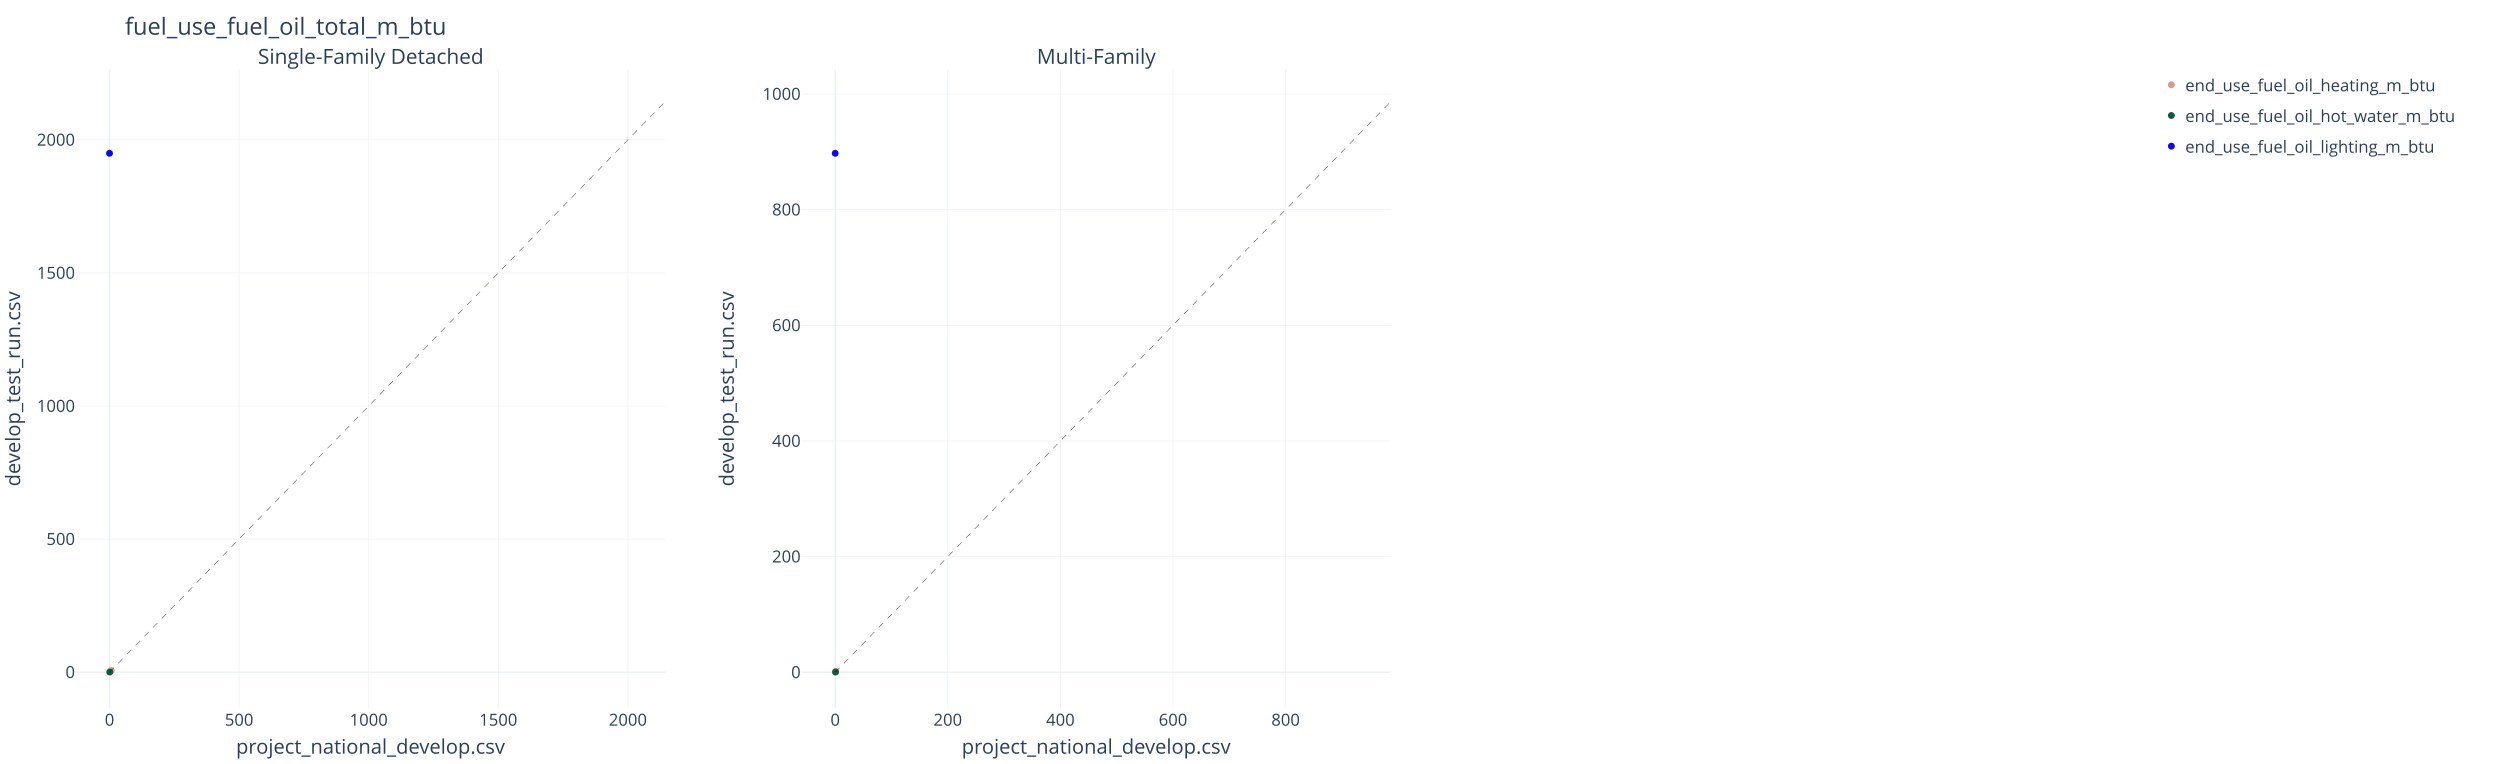
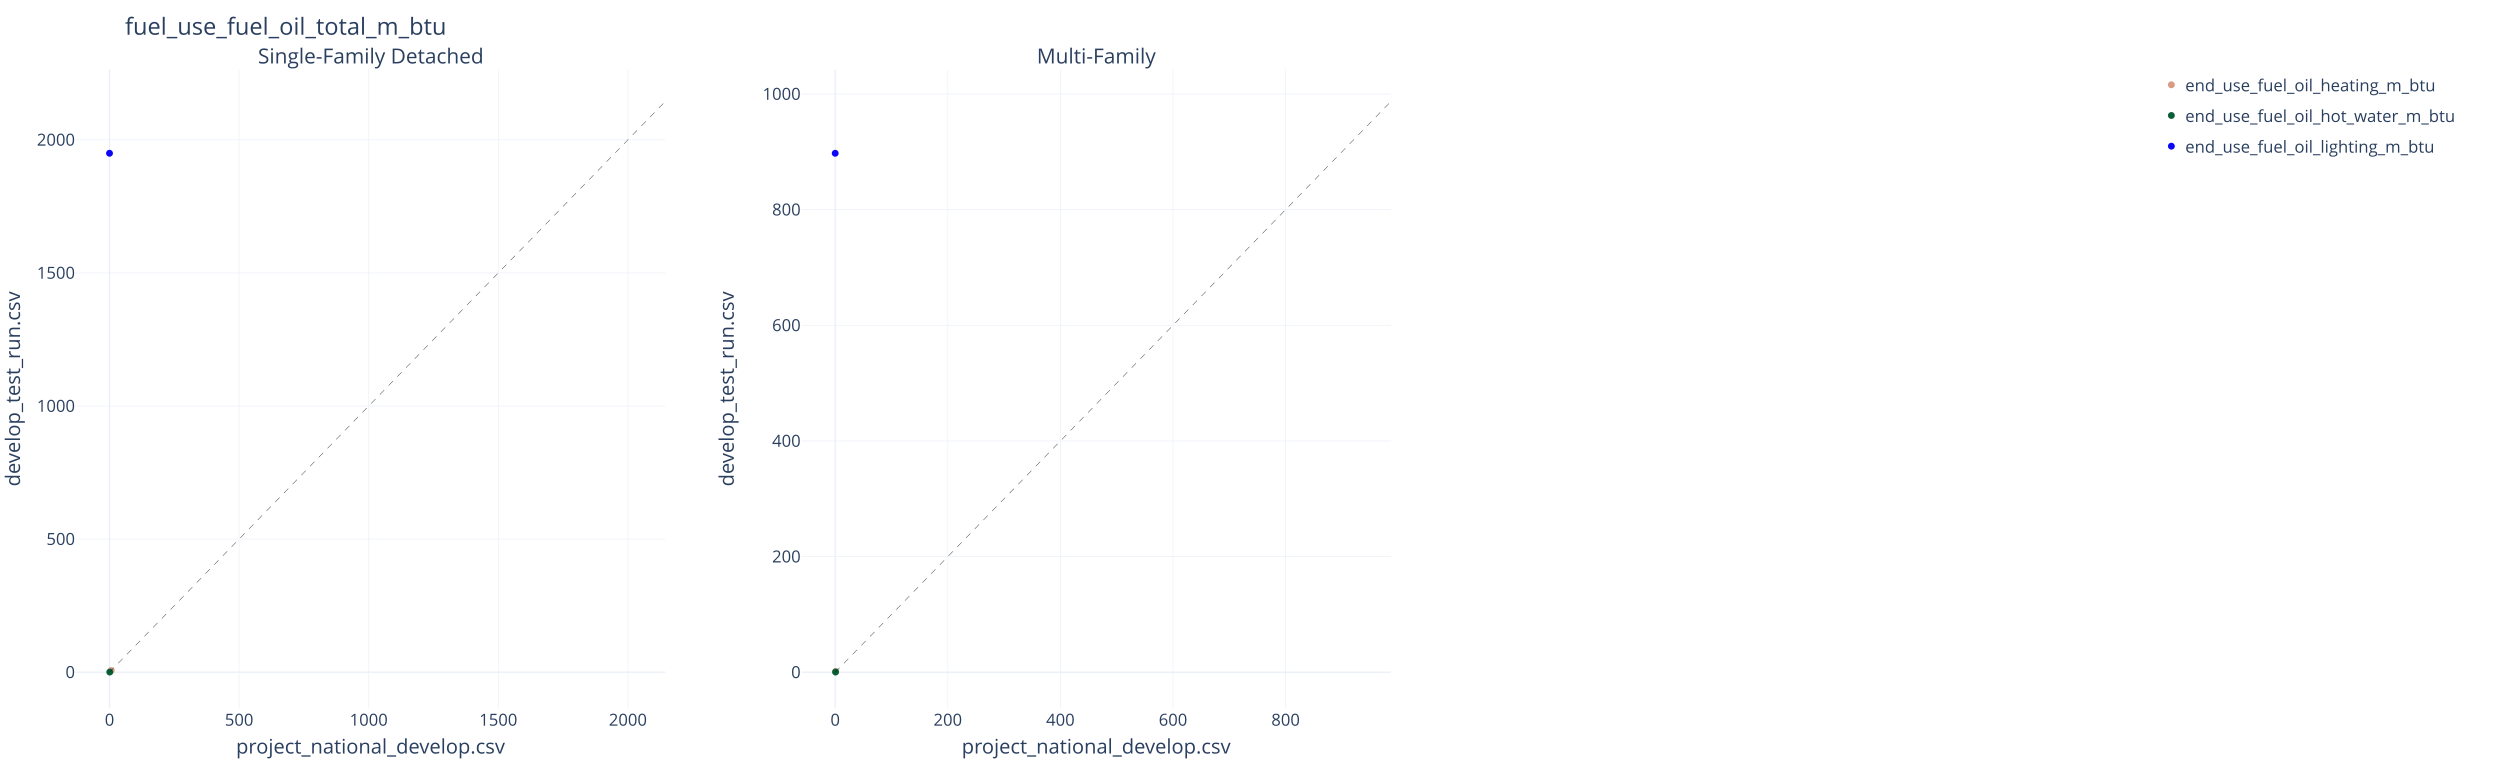
<svg xmlns="http://www.w3.org/2000/svg" class="main-svg" width="3600" height="1100" style="" viewBox="0 0 3600 1100">
  <rect x="0" y="0" width="3600" height="1100" style="fill: rgb(255, 255, 255); fill-opacity: 1;" />
-   <defs id="defs-47774c">
+   <defs id="defs-24ae81">
    <g class="clips">
-       <clipPath id="clip47774cxyplot" class="plotclip">
+       <clipPath id="clip24ae81xyplot" class="plotclip">
        <rect width="849.044" height="920" />
      </clipPath>
-       <clipPath id="clip47774cx2y2plot" class="plotclip">
+       <clipPath id="clip24ae81x2y2plot" class="plotclip">
        <rect width="849.044" height="920" />
      </clipPath>
-       <clipPath class="axesclip" id="clip47774cx">
+       <clipPath class="axesclip" id="clip24ae81x">
        <rect x="109" y="0" width="849.044" height="1100" />
      </clipPath>
-       <clipPath class="axesclip" id="clip47774cy">
+       <clipPath class="axesclip" id="clip24ae81y">
        <rect x="0" y="100" width="3600" height="920" />
      </clipPath>
-       <clipPath class="axesclip" id="clip47774cxy">
+       <clipPath class="axesclip" id="clip24ae81xy">
        <rect x="109" y="100" width="849.044" height="920" />
      </clipPath>
-       <clipPath class="axesclip" id="clip47774cy2">
+       <clipPath class="axesclip" id="clip24ae81y2">
        <rect x="0" y="100" width="3600" height="920" />
      </clipPath>
-       <clipPath class="axesclip" id="clip47774cxy2">
+       <clipPath class="axesclip" id="clip24ae81xy2">
        <rect x="109" y="100" width="849.044" height="920" />
      </clipPath>
-       <clipPath class="axesclip" id="clip47774cx2">
+       <clipPath class="axesclip" id="clip24ae81x2">
        <rect x="1153.978" y="0" width="849.044" height="1100" />
      </clipPath>
-       <clipPath class="axesclip" id="clip47774cx2y">
+       <clipPath class="axesclip" id="clip24ae81x2y">
        <rect x="1153.978" y="100" width="849.044" height="920" />
      </clipPath>
-       <clipPath class="axesclip" id="clip47774cx2y2">
+       <clipPath class="axesclip" id="clip24ae81x2y2">
        <rect x="1153.978" y="100" width="849.044" height="920" />
      </clipPath>
    </g>
    <g class="gradients" />
  </defs>
  <g class="bglayer" />
  <g class="layer-below">
    <g class="imagelayer" />
    <g class="shapelayer" />
  </g>
  <g class="cartesianlayer">
    <g class="subplot xy">
      <g class="layer-subplot">
        <g class="shapelayer" />
        <g class="imagelayer" />
      </g>
      <g class="gridlayer">
        <g class="x">
          <path class="xgrid crisp" transform="translate(344.32,0)" d="M0,100v920" style="stroke: rgb(235, 240, 248); stroke-opacity: 1; stroke-width: 1px;" />
          <path class="xgrid crisp" transform="translate(530.93,0)" d="M0,100v920" style="stroke: rgb(235, 240, 248); stroke-opacity: 1; stroke-width: 1px;" />
          <path class="xgrid crisp" transform="translate(717.55,0)" d="M0,100v920" style="stroke: rgb(235, 240, 248); stroke-opacity: 1; stroke-width: 1px;" />
          <path class="xgrid crisp" transform="translate(904.16,0)" d="M0,100v920" style="stroke: rgb(235, 240, 248); stroke-opacity: 1; stroke-width: 1px;" />
        </g>
        <g class="y">
          <path class="ygrid crisp" transform="translate(0,776.29)" d="M109,0h849.044" style="stroke: rgb(235, 240, 248); stroke-opacity: 1; stroke-width: 1px;" />
          <path class="ygrid crisp" transform="translate(0,584.64)" d="M109,0h849.044" style="stroke: rgb(235, 240, 248); stroke-opacity: 1; stroke-width: 1px;" />
          <path class="ygrid crisp" transform="translate(0,392.99)" d="M109,0h849.044" style="stroke: rgb(235, 240, 248); stroke-opacity: 1; stroke-width: 1px;" />
          <path class="ygrid crisp" transform="translate(0,201.33)" d="M109,0h849.044" style="stroke: rgb(235, 240, 248); stroke-opacity: 1; stroke-width: 1px;" />
        </g>
      </g>
      <g class="zerolinelayer">
        <path class="xzl zl crisp" transform="translate(157.7,0)" d="M0,100v920" style="stroke: rgb(235, 240, 248); stroke-opacity: 1; stroke-width: 2px;" />
        <path class="yzl zl crisp" transform="translate(0,967.95)" d="M109,0h849.044" style="stroke: rgb(235, 240, 248); stroke-opacity: 1; stroke-width: 2px;" />
      </g>
      <path class="xlines-below" />
      <path class="ylines-below" />
      <g class="overlines-below" />
      <g class="xaxislayer-below" />
      <g class="yaxislayer-below" />
      <g class="overaxes-below" />
-       <g class="plot" transform="translate(109,100)" clip-path="url('#clip47774cxyplot')">
+       <g class="plot" transform="translate(109,100)" clip-path="url('#clip24ae81xyplot')">
        <g class="scatterlayer mlayer">
-           <g class="trace scatter tracebf2a83" style="stroke-miterlimit: 2; opacity: 1;">
+           <g class="trace scatter traceefea3f" style="stroke-miterlimit: 2; opacity: 1;">
            <g class="fills" />
            <g class="errorbars" />
            <g class="lines" />
            <g class="points">
              <path class="point" transform="translate(51.13,865.51)" d="M5,0A5,5 0 1,1 0,-5A5,5 0 0,1 5,0Z" style="opacity: 1; stroke-width: 0px; fill: rgb(217, 155, 130); fill-opacity: 1;" />
            </g>
            <g class="text" />
          </g>
-           <g class="trace scatter trace411258" style="stroke-miterlimit: 2; opacity: 1;">
+           <g class="trace scatter trace378727" style="stroke-miterlimit: 2; opacity: 1;">
            <g class="fills" />
            <g class="errorbars" />
            <g class="lines" />
            <g class="points">
              <path class="point" transform="translate(49.07,867.75)" d="M5,0A5,5 0 1,1 0,-5A5,5 0 0,1 5,0Z" style="opacity: 1; stroke-width: 0px; fill: rgb(10, 95, 56); fill-opacity: 1;" />
            </g>
            <g class="text" />
          </g>
-           <g class="trace scatter tracedfe1c9" style="stroke-miterlimit: 2; opacity: 1;">
+           <g class="trace scatter trace54c8b7" style="stroke-miterlimit: 2; opacity: 1;">
            <g class="fills" />
            <g class="errorbars" />
            <g class="lines" />
            <g class="points">
              <path class="point" transform="translate(48.7,120.72)" d="M5,0A5,5 0 1,1 0,-5A5,5 0 0,1 5,0Z" style="opacity: 1; stroke-width: 0px; fill: rgb(12, 6, 247); fill-opacity: 1;" />
            </g>
            <g class="text" />
          </g>
-           <g class="trace scatter tracebd1177" style="stroke-miterlimit: 2; opacity: 1;">
+           <g class="trace scatter trace19ca29" style="stroke-miterlimit: 2; opacity: 1;">
            <g class="fills" />
            <g class="errorbars" />
            <g class="lines">
              <path class="js-line" d="M48.7,867.95L849.04,46" style="vector-effect: non-scaling-stroke; fill: none; stroke: rgb(0, 0, 0); stroke-opacity: 1; stroke-width: 0.5px; opacity: 1; stroke-dasharray: 9px, 9px;" />
            </g>
            <g class="points" />
            <g class="text" />
          </g>
        </g>
      </g>
      <g class="overplot" />
      <path class="xlines-above crisp" style="fill: none;" d="M0,0" />
      <path class="ylines-above crisp" style="fill: none;" d="M0,0" />
      <g class="overlines-above" />
      <g class="xaxislayer-above">
        <g class="xtick">
          <text text-anchor="middle" x="0" y="1045" transform="translate(157.7,0)" style="font-family: 'Open Sans', verdana, arial, sans-serif; font-size: 24px; fill: rgb(42, 63, 95); fill-opacity: 1; white-space: pre;">0</text>
        </g>
        <g class="xtick">
          <text text-anchor="middle" x="0" y="1045" transform="translate(344.32,0)" style="font-family: 'Open Sans', verdana, arial, sans-serif; font-size: 24px; fill: rgb(42, 63, 95); fill-opacity: 1; white-space: pre;">500</text>
        </g>
        <g class="xtick">
          <text text-anchor="middle" x="0" y="1045" transform="translate(530.93,0)" style="font-family: 'Open Sans', verdana, arial, sans-serif; font-size: 24px; fill: rgb(42, 63, 95); fill-opacity: 1; white-space: pre;">1000</text>
        </g>
        <g class="xtick">
          <text text-anchor="middle" x="0" y="1045" transform="translate(717.55,0)" style="font-family: 'Open Sans', verdana, arial, sans-serif; font-size: 24px; fill: rgb(42, 63, 95); fill-opacity: 1; white-space: pre;">1500</text>
        </g>
        <g class="xtick">
          <text text-anchor="middle" x="0" y="1045" transform="translate(904.16,0)" style="font-family: 'Open Sans', verdana, arial, sans-serif; font-size: 24px; fill: rgb(42, 63, 95); fill-opacity: 1; white-space: pre;">2000</text>
        </g>
      </g>
      <g class="yaxislayer-above">
        <g class="ytick">
          <text text-anchor="end" x="108" y="8.4" transform="translate(0,967.95)" style="font-family: 'Open Sans', verdana, arial, sans-serif; font-size: 24px; fill: rgb(42, 63, 95); fill-opacity: 1; white-space: pre;">0</text>
        </g>
        <g class="ytick">
          <text text-anchor="end" x="108" y="8.4" transform="translate(0,776.29)" style="font-family: 'Open Sans', verdana, arial, sans-serif; font-size: 24px; fill: rgb(42, 63, 95); fill-opacity: 1; white-space: pre;">500</text>
        </g>
        <g class="ytick">
          <text text-anchor="end" x="108" y="8.4" transform="translate(0,584.64)" style="font-family: 'Open Sans', verdana, arial, sans-serif; font-size: 24px; fill: rgb(42, 63, 95); fill-opacity: 1; white-space: pre;">1000</text>
        </g>
        <g class="ytick">
          <text text-anchor="end" x="108" y="8.4" transform="translate(0,392.99)" style="font-family: 'Open Sans', verdana, arial, sans-serif; font-size: 24px; fill: rgb(42, 63, 95); fill-opacity: 1; white-space: pre;">1500</text>
        </g>
        <g class="ytick">
          <text text-anchor="end" x="108" y="8.4" transform="translate(0,201.33)" style="font-family: 'Open Sans', verdana, arial, sans-serif; font-size: 24px; fill: rgb(42, 63, 95); fill-opacity: 1; white-space: pre;">2000</text>
        </g>
      </g>
      <g class="overaxes-above" />
    </g>
    <g class="subplot x2y2">
      <g class="layer-subplot">
        <g class="shapelayer" />
        <g class="imagelayer" />
      </g>
      <g class="gridlayer">
        <g class="x2">
          <path class="x2grid crisp" transform="translate(1364.828,0)" d="M0,100v920" style="stroke: rgb(235, 240, 248); stroke-opacity: 1; stroke-width: 1px;" />
          <path class="x2grid crisp" transform="translate(1526.968,0)" d="M0,100v920" style="stroke: rgb(235, 240, 248); stroke-opacity: 1; stroke-width: 1px;" />
          <path class="x2grid crisp" transform="translate(1689.118,0)" d="M0,100v920" style="stroke: rgb(235, 240, 248); stroke-opacity: 1; stroke-width: 1px;" />
          <path class="x2grid crisp" transform="translate(1851.268,0)" d="M0,100v920" style="stroke: rgb(235, 240, 248); stroke-opacity: 1; stroke-width: 1px;" />
        </g>
        <g class="y2">
          <path class="y2grid crisp" transform="translate(0,801.52)" d="M1153.978,0h849.044" style="stroke: rgb(235, 240, 248); stroke-opacity: 1; stroke-width: 1px;" />
          <path class="y2grid crisp" transform="translate(0,634.97)" d="M1153.978,0h849.044" style="stroke: rgb(235, 240, 248); stroke-opacity: 1; stroke-width: 1px;" />
          <path class="y2grid crisp" transform="translate(0,468.42)" d="M1153.978,0h849.044" style="stroke: rgb(235, 240, 248); stroke-opacity: 1; stroke-width: 1px;" />
          <path class="y2grid crisp" transform="translate(0,301.88)" d="M1153.978,0h849.044" style="stroke: rgb(235, 240, 248); stroke-opacity: 1; stroke-width: 1px;" />
          <path class="y2grid crisp" transform="translate(0,135.33)" d="M1153.978,0h849.044" style="stroke: rgb(235, 240, 248); stroke-opacity: 1; stroke-width: 1px;" />
        </g>
      </g>
      <g class="zerolinelayer">
        <path class="x2zl zl crisp" transform="translate(1202.678,0)" d="M0,100v920" style="stroke: rgb(235, 240, 248); stroke-opacity: 1; stroke-width: 2px;" />
        <path class="y2zl zl crisp" transform="translate(0,968.06)" d="M1153.978,0h849.044" style="stroke: rgb(235, 240, 248); stroke-opacity: 1; stroke-width: 2px;" />
      </g>
      <path class="xlines-below" />
      <path class="ylines-below" />
      <g class="overlines-below" />
      <g class="xaxislayer-below" />
      <g class="yaxislayer-below" />
      <g class="overaxes-below" />
-       <g class="plot" transform="translate(1153.978,100)" clip-path="url('#clip47774cx2y2plot')">
+       <g class="plot" transform="translate(1153.978,100)" clip-path="url('#clip24ae81x2y2plot')">
        <g class="scatterlayer mlayer">
-           <g class="trace scatter trace2a0638" style="stroke-miterlimit: 2; opacity: 1;">
+           <g class="trace scatter trace156dd3" style="stroke-miterlimit: 2; opacity: 1;">
            <g class="fills" />
            <g class="errorbars" />
            <g class="lines" />
            <g class="points">
              <path class="point" transform="translate(49.33,866.8)" d="M5,0A5,5 0 1,1 0,-5A5,5 0 0,1 5,0Z" style="opacity: 1; stroke-width: 0px; fill: rgb(217, 155, 130); fill-opacity: 1;" />
            </g>
            <g class="text" />
          </g>
-           <g class="trace scatter trace9ba717" style="stroke-miterlimit: 2; opacity: 1;">
+           <g class="trace scatter tracee5cf51" style="stroke-miterlimit: 2; opacity: 1;">
            <g class="fills" />
            <g class="errorbars" />
            <g class="lines" />
            <g class="points">
              <path class="point" transform="translate(49.22,867.75)" d="M5,0A5,5 0 1,1 0,-5A5,5 0 0,1 5,0Z" style="opacity: 1; stroke-width: 0px; fill: rgb(10, 95, 56); fill-opacity: 1;" />
            </g>
            <g class="text" />
          </g>
-           <g class="trace scatter tracea01ec7" style="stroke-miterlimit: 2; opacity: 1;">
+           <g class="trace scatter trace0045f9" style="stroke-miterlimit: 2; opacity: 1;">
            <g class="fills" />
            <g class="errorbars" />
            <g class="lines" />
            <g class="points">
              <path class="point" transform="translate(48.7,120.73)" d="M5,0A5,5 0 1,1 0,-5A5,5 0 0,1 5,0Z" style="opacity: 1; stroke-width: 0px; fill: rgb(12, 6, 247); fill-opacity: 1;" />
            </g>
            <g class="text" />
          </g>
-           <g class="trace scatter tracea4ad92" style="stroke-miterlimit: 2; opacity: 1;">
+           <g class="trace scatter tracef6a11c" style="stroke-miterlimit: 2; opacity: 1;">
            <g class="fills" />
            <g class="errorbars" />
            <g class="lines">
              <path class="js-line" d="M48.7,868.06L849.04,46" style="vector-effect: non-scaling-stroke; fill: none; stroke: rgb(0, 0, 0); stroke-opacity: 1; stroke-width: 0.5px; opacity: 1; stroke-dasharray: 9px, 9px;" />
            </g>
            <g class="points" />
            <g class="text" />
          </g>
        </g>
      </g>
      <g class="overplot" />
      <path class="xlines-above crisp" style="fill: none;" d="M0,0" />
      <path class="ylines-above crisp" style="fill: none;" d="M0,0" />
      <g class="overlines-above" />
      <g class="xaxislayer-above">
        <g class="x2tick">
          <text text-anchor="middle" x="0" y="1045" transform="translate(1202.678,0)" style="font-family: 'Open Sans', verdana, arial, sans-serif; font-size: 24px; fill: rgb(42, 63, 95); fill-opacity: 1; white-space: pre;">0</text>
        </g>
        <g class="x2tick">
          <text text-anchor="middle" x="0" y="1045" transform="translate(1364.828,0)" style="font-family: 'Open Sans', verdana, arial, sans-serif; font-size: 24px; fill: rgb(42, 63, 95); fill-opacity: 1; white-space: pre;">200</text>
        </g>
        <g class="x2tick">
          <text text-anchor="middle" x="0" y="1045" transform="translate(1526.968,0)" style="font-family: 'Open Sans', verdana, arial, sans-serif; font-size: 24px; fill: rgb(42, 63, 95); fill-opacity: 1; white-space: pre;">400</text>
        </g>
        <g class="x2tick">
          <text text-anchor="middle" x="0" y="1045" transform="translate(1689.118,0)" style="font-family: 'Open Sans', verdana, arial, sans-serif; font-size: 24px; fill: rgb(42, 63, 95); fill-opacity: 1; white-space: pre;">600</text>
        </g>
        <g class="x2tick">
          <text text-anchor="middle" x="0" y="1045" transform="translate(1851.268,0)" style="font-family: 'Open Sans', verdana, arial, sans-serif; font-size: 24px; fill: rgb(42, 63, 95); fill-opacity: 1; white-space: pre;">800</text>
        </g>
      </g>
      <g class="yaxislayer-above">
        <g class="y2tick">
          <text text-anchor="end" x="1152.978" y="8.4" transform="translate(0,968.06)" style="font-family: 'Open Sans', verdana, arial, sans-serif; font-size: 24px; fill: rgb(42, 63, 95); fill-opacity: 1; white-space: pre;">0</text>
        </g>
        <g class="y2tick">
          <text text-anchor="end" x="1152.978" y="8.4" transform="translate(0,801.52)" style="font-family: 'Open Sans', verdana, arial, sans-serif; font-size: 24px; fill: rgb(42, 63, 95); fill-opacity: 1; white-space: pre;">200</text>
        </g>
        <g class="y2tick">
          <text text-anchor="end" x="1152.978" y="8.4" transform="translate(0,634.97)" style="font-family: 'Open Sans', verdana, arial, sans-serif; font-size: 24px; fill: rgb(42, 63, 95); fill-opacity: 1; white-space: pre;">400</text>
        </g>
        <g class="y2tick">
          <text text-anchor="end" x="1152.978" y="8.4" transform="translate(0,468.42)" style="font-family: 'Open Sans', verdana, arial, sans-serif; font-size: 24px; fill: rgb(42, 63, 95); fill-opacity: 1; white-space: pre;">600</text>
        </g>
        <g class="y2tick">
          <text text-anchor="end" x="1152.978" y="8.4" transform="translate(0,301.88)" style="font-family: 'Open Sans', verdana, arial, sans-serif; font-size: 24px; fill: rgb(42, 63, 95); fill-opacity: 1; white-space: pre;">800</text>
        </g>
        <g class="y2tick">
          <text text-anchor="end" x="1152.978" y="8.4" transform="translate(0,135.33)" style="font-family: 'Open Sans', verdana, arial, sans-serif; font-size: 24px; fill: rgb(42, 63, 95); fill-opacity: 1; white-space: pre;">1000</text>
        </g>
      </g>
      <g class="overaxes-above" />
    </g>
  </g>
  <g class="polarlayer" />
  <g class="ternarylayer" />
  <g class="geolayer" />
  <g class="funnelarealayer" />
  <g class="pielayer" />
  <g class="treemaplayer" />
  <g class="sunburstlayer" />
  <g class="glimages" />
-   <defs id="topdefs-47774c">
+   <defs id="topdefs-24ae81">
    <g class="clips" />
-     <clipPath id="legend47774c">
+     <clipPath id="legend24ae81">
      <rect width="481" height="133" x="0" y="0" />
    </clipPath>
  </defs>
  <g class="layer-above">
    <g class="imagelayer" />
    <g class="shapelayer" />
  </g>
  <g class="infolayer">
    <g class="legend" pointer-events="all" transform="translate(3106.78,100)">
      <rect class="bg" shape-rendering="crispEdges" style="stroke: rgb(68, 68, 68); stroke-opacity: 1; fill: rgb(255, 255, 255); fill-opacity: 1; stroke-width: 0px;" width="481" height="133" x="0" y="0" />
-       <g class="scrollbox" transform="" clip-path="url('#legend47774c')">
+       <g class="scrollbox" transform="" clip-path="url('#legend24ae81')">
        <g class="groups" transform="">
          <g class="traces" style="opacity: 1;" transform="translate(0,22.1)">
            <text class="legendtext" text-anchor="start" x="40" y="9.36" style="font-family: 'Open Sans', verdana, arial, sans-serif; font-size: 24px; fill: rgb(42, 63, 95); fill-opacity: 1; white-space: pre;">end_use_fuel_oil_heating_m_btu</text>
            <g class="layers" style="opacity: 1;">
              <g class="legendfill" />
              <g class="legendlines" />
              <g class="legendsymbols">
                <g class="legendpoints">
                  <path class="scatterpts" transform="translate(20,0)" d="M5,0A5,5 0 1,1 0,-5A5,5 0 0,1 5,0Z" style="opacity: 1; stroke-width: 0px; fill: rgb(217, 155, 130); fill-opacity: 1;" />
                </g>
              </g>
            </g>
            <rect class="legendtoggle" x="0" y="-17.1" width="475.453" height="34.2" style="fill: rgb(0, 0, 0); fill-opacity: 0;" />
          </g>
        </g>
        <g class="groups" transform="translate(0,10)">
          <g class="traces" style="opacity: 1;" transform="translate(0,56.3)">
            <text class="legendtext" text-anchor="start" x="40" y="9.36" style="font-family: 'Open Sans', verdana, arial, sans-serif; font-size: 24px; fill: rgb(42, 63, 95); fill-opacity: 1; white-space: pre;">end_use_fuel_oil_hot_water_m_btu</text>
            <g class="layers" style="opacity: 1;">
              <g class="legendfill" />
              <g class="legendlines" />
              <g class="legendsymbols">
                <g class="legendpoints">
                  <path class="scatterpts" transform="translate(20,0)" d="M5,0A5,5 0 1,1 0,-5A5,5 0 0,1 5,0Z" style="opacity: 1; stroke-width: 0px; fill: rgb(10, 95, 56); fill-opacity: 1;" />
                </g>
              </g>
            </g>
            <rect class="legendtoggle" x="0" y="-17.1" width="475.453" height="34.2" style="fill: rgb(0, 0, 0); fill-opacity: 0;" />
          </g>
        </g>
        <g class="groups" transform="translate(0,20)">
          <g class="traces" style="opacity: 1;" transform="translate(0,90.5)">
            <text class="legendtext" text-anchor="start" x="40" y="9.36" style="font-family: 'Open Sans', verdana, arial, sans-serif; font-size: 24px; fill: rgb(42, 63, 95); fill-opacity: 1; white-space: pre;">end_use_fuel_oil_lighting_m_btu</text>
            <g class="layers" style="opacity: 1;">
              <g class="legendfill" />
              <g class="legendlines" />
              <g class="legendsymbols">
                <g class="legendpoints">
                  <path class="scatterpts" transform="translate(20,0)" d="M5,0A5,5 0 1,1 0,-5A5,5 0 0,1 5,0Z" style="opacity: 1; stroke-width: 0px; fill: rgb(12, 6, 247); fill-opacity: 1;" />
                </g>
              </g>
            </g>
            <rect class="legendtoggle" x="0" y="-17.1" width="475.453" height="34.2" style="fill: rgb(0, 0, 0); fill-opacity: 0;" />
          </g>
        </g>
      </g>
      <rect class="scrollbar" rx="20" ry="3" width="0" height="0" style="fill: rgb(128, 139, 164); fill-opacity: 1;" x="0" y="0" />
    </g>
    <g class="g-gtitle">
      <text class="gtitle" x="180" y="50" text-anchor="start" dy="0em" style="font-family: 'Open Sans', verdana, arial, sans-serif; font-size: 34px; fill: rgb(42, 63, 95); opacity: 1; font-weight: normal; white-space: pre;">fuel_use_fuel_oil_total_m_btu</text>
    </g>
    <g class="g-xtitle">
-       <text class="xtitle" x="533.522" y="1085.3" text-anchor="middle" style="font-family: 'Open Sans', verdana, arial, sans-serif; font-size: 29px; fill: rgb(42, 63, 95); opacity: 1; font-weight: normal; white-space: pre;">project_national_develop.csv</text>
+       <text class="xtitle" x="533.522" y="1085.112" text-anchor="middle" style="font-family: 'Open Sans', verdana, arial, sans-serif; font-size: 29px; fill: rgb(42, 63, 95); opacity: 1; font-weight: normal; white-space: pre;">project_national_develop.csv</text>
    </g>
    <g class="g-x2title">
-       <text class="x2title" x="1578.5" y="1085.3" text-anchor="middle" style="font-family: 'Open Sans', verdana, arial, sans-serif; font-size: 29px; fill: rgb(42, 63, 95); opacity: 1; font-weight: normal; white-space: pre;">project_national_develop.csv</text>
-     </g>
-     <g class="g-ytitle" transform="translate(17.33105,0)">
+       <text class="x2title" x="1578.5" y="1085.112" text-anchor="middle" style="font-family: 'Open Sans', verdana, arial, sans-serif; font-size: 29px; fill: rgb(42, 63, 95); opacity: 1; font-weight: normal; white-space: pre;">project_national_develop.csv</text>
+     </g>
+     <g class="g-ytitle" transform="translate(17.14355,0)">
      <text class="ytitle" transform="rotate(-90,11.66875,560)" x="11.669" y="560" text-anchor="middle" style="font-family: 'Open Sans', verdana, arial, sans-serif; font-size: 29px; fill: rgb(42, 63, 95); opacity: 1; font-weight: normal; white-space: pre;">develop_test_run.csv</text>
    </g>
    <g class="g-y2title">
      <text class="y2title" transform="rotate(-90,1056.638,560)" x="1056.638" y="560" text-anchor="middle" style="font-family: 'Open Sans', verdana, arial, sans-serif; font-size: 29px; fill: rgb(42, 63, 95); opacity: 1; font-weight: normal; white-space: pre;">develop_test_run.csv</text>
    </g>
    <g class="annotation" data-index="0" style="opacity: 1;">
-       <g class="annotation-text-g" transform="rotate(0,533.5222,80)">
-         <g class="cursor-pointer" transform="translate(354,60)">
-           <rect class="bg" x="0.5" y="0.5" width="359" height="39" style="stroke-width: 1px; stroke: rgb(0, 0, 0); stroke-opacity: 0; fill: rgb(0, 0, 0); fill-opacity: 0;" />
-           <text class="annotation-text" text-anchor="middle" x="179.953" y="32" style="font-family: 'Open Sans', verdana, arial, sans-serif; font-size: 30px; fill: rgb(42, 63, 95); fill-opacity: 1; white-space: pre;">Single-Family Detached</text>
+       <g class="annotation-text-g" transform="rotate(0,533.5222,79.5)">
+         <g class="cursor-pointer" transform="translate(354,59)">
+           <rect class="bg" x="0.5" y="0.5" width="359" height="40" style="stroke-width: 1px; stroke: rgb(0, 0, 0); stroke-opacity: 0; fill: rgb(0, 0, 0); fill-opacity: 0;" />
+           <text class="annotation-text" text-anchor="middle" x="179.953" y="32.406" style="font-family: 'Open Sans', verdana, arial, sans-serif; font-size: 30px; fill: rgb(42, 63, 95); fill-opacity: 1; white-space: pre;">Single-Family Detached</text>
        </g>
      </g>
    </g>
    <g class="annotation" data-index="1" style="opacity: 1;">
-       <g class="annotation-text-g" transform="rotate(0,1578.5,80)">
-         <g class="cursor-pointer" transform="translate(1485,60)">
-           <rect class="bg" x="0.5" y="0.5" width="187" height="39" style="stroke-width: 1px; stroke: rgb(0, 0, 0); stroke-opacity: 0; fill: rgb(0, 0, 0); fill-opacity: 0;" />
-           <text class="annotation-text" text-anchor="middle" x="93.688" y="32" style="font-family: 'Open Sans', verdana, arial, sans-serif; font-size: 30px; fill: rgb(42, 63, 95); fill-opacity: 1; white-space: pre;">Multi-Family</text>
+       <g class="annotation-text-g" transform="rotate(0,1578.5,79.5)">
+         <g class="cursor-pointer" transform="translate(1485,59)">
+           <rect class="bg" x="0.5" y="0.5" width="186" height="40" style="stroke-width: 1px; stroke: rgb(0, 0, 0); stroke-opacity: 0; fill: rgb(0, 0, 0); fill-opacity: 0;" />
+           <text class="annotation-text" text-anchor="middle" x="93.688" y="32.406" style="font-family: 'Open Sans', verdana, arial, sans-serif; font-size: 30px; fill: rgb(42, 63, 95); fill-opacity: 1; white-space: pre;">Multi-Family</text>
        </g>
      </g>
    </g>
  </g>
</svg>
